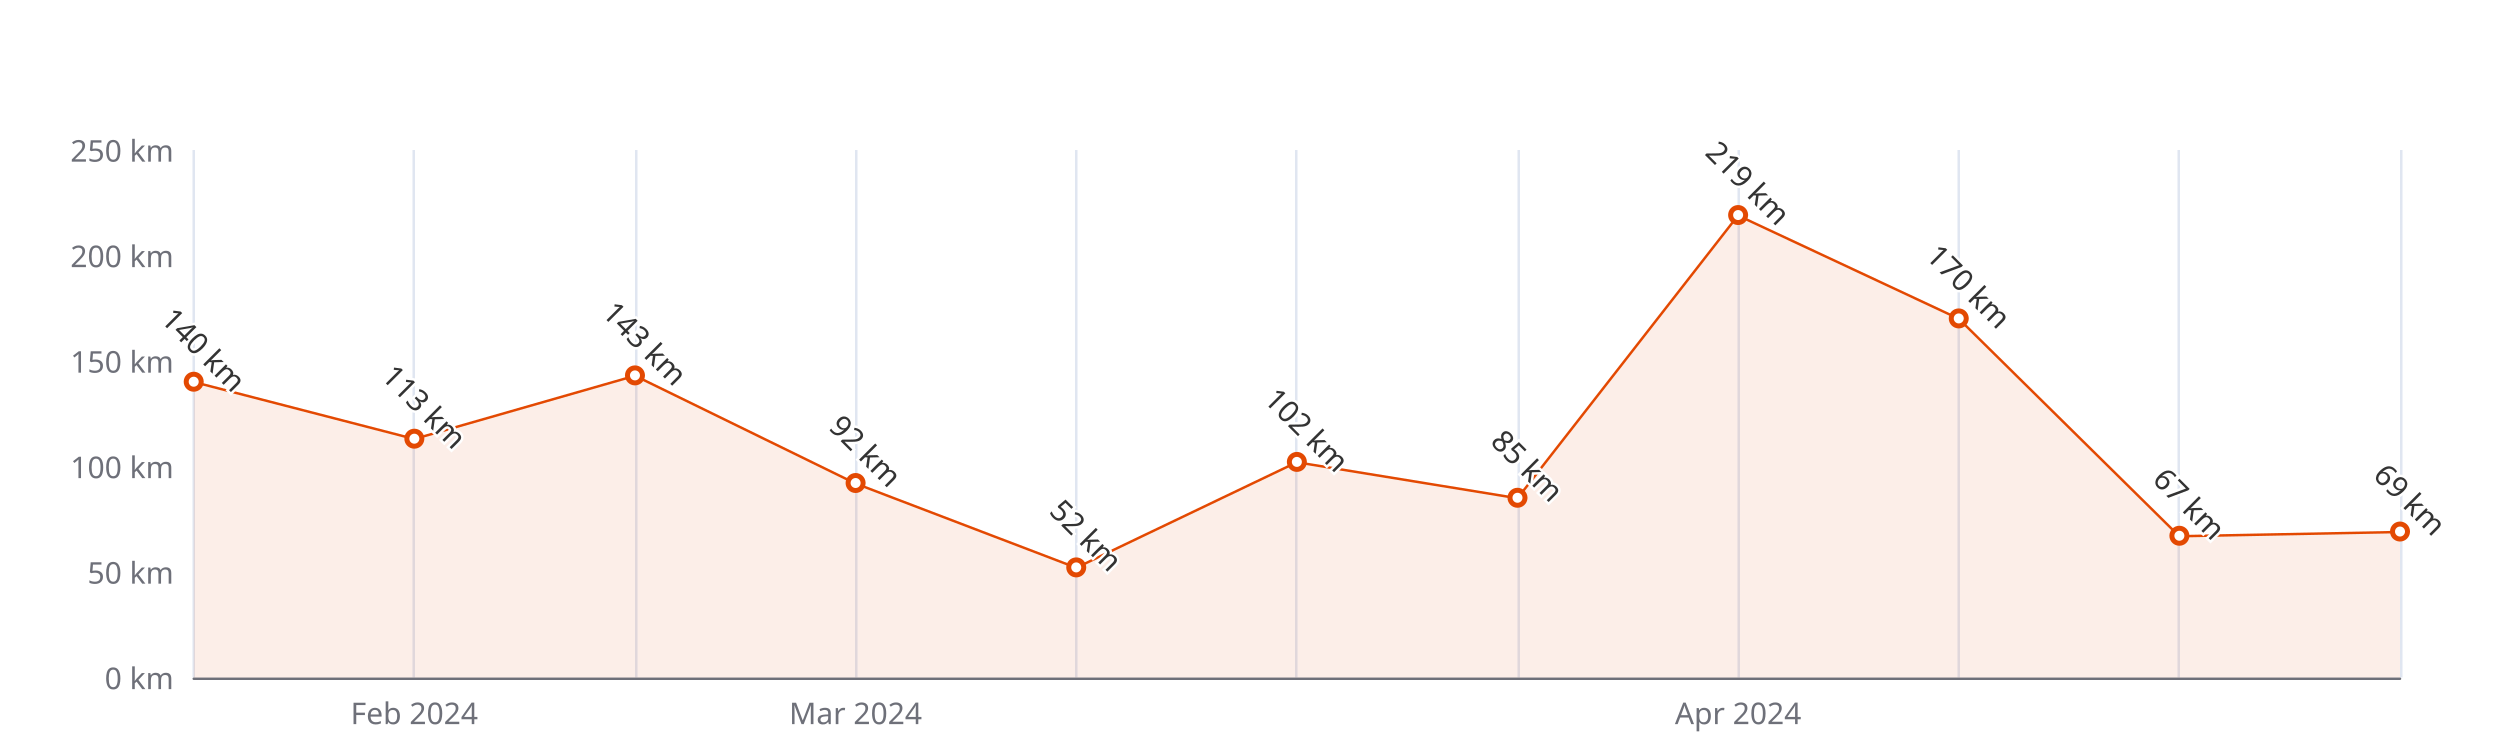
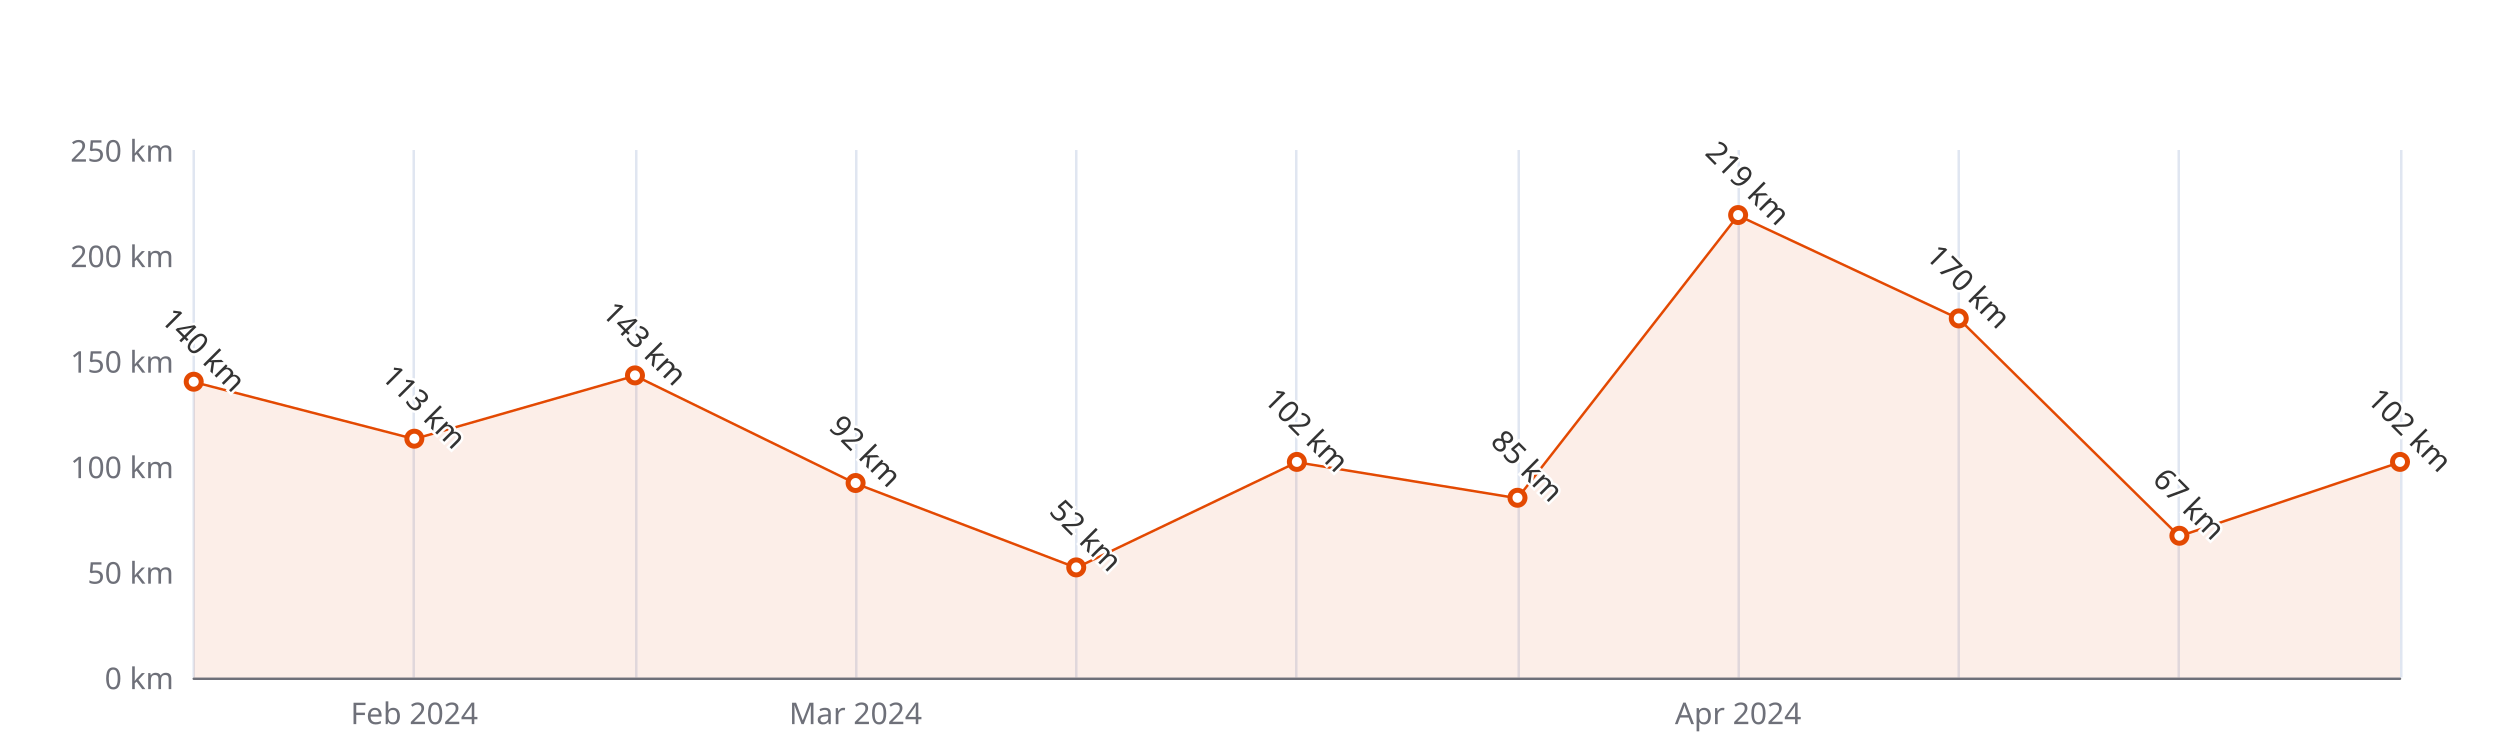
<svg xmlns="http://www.w3.org/2000/svg" width="1000" height="300" version="1.1" baseProfile="full" viewBox="0 0 1000 300">
  <rect width="1000" height="300" x="0" y="0" id="0" fill="#ffffff" />
  <path d="M77.5 60L77.5 271" fill="none" stroke="#E0E6F1" />
  <path d="M165.5 60L165.5 271" fill="none" stroke="#E0E6F1" />
  <path d="M254.5 60L254.5 271" fill="none" stroke="#E0E6F1" />
  <path d="M342.5 60L342.5 271" fill="none" stroke="#E0E6F1" />
  <path d="M430.5 60L430.5 271" fill="none" stroke="#E0E6F1" />
  <path d="M518.5 60L518.5 271" fill="none" stroke="#E0E6F1" />
  <path d="M607.5 60L607.5 271" fill="none" stroke="#E0E6F1" />
  <path d="M695.5 60L695.5 271" fill="none" stroke="#E0E6F1" />
  <path d="M783.5 60L783.5 271" fill="none" stroke="#E0E6F1" />
  <path d="M871.5 60L871.5 271" fill="none" stroke="#E0E6F1" />
  <path d="M960.5 60L960.5 271" fill="none" stroke="#E0E6F1" />
  <path d="M77.5 271.5L960 271.5" fill="none" stroke="#6E7079" stroke-linecap="round" />
  <text dominant-baseline="central" text-anchor="end" style="font-size:12px;font-family:sans-serif;" xml:space="preserve" transform="translate(69.48 271)" fill="#6E7079">0 km</text>
  <text dominant-baseline="central" text-anchor="end" style="font-size:12px;font-family:sans-serif;" xml:space="preserve" transform="translate(69.48 228.8)" fill="#6E7079">50 km</text>
  <text dominant-baseline="central" text-anchor="end" style="font-size:12px;font-family:sans-serif;" xml:space="preserve" transform="translate(69.48 186.6)" fill="#6E7079">100 km</text>
  <text dominant-baseline="central" text-anchor="end" style="font-size:12px;font-family:sans-serif;" xml:space="preserve" transform="translate(69.48 144.4)" fill="#6E7079">150 km</text>
  <text dominant-baseline="central" text-anchor="end" style="font-size:12px;font-family:sans-serif;" xml:space="preserve" transform="translate(69.48 102.2)" fill="#6E7079">200 km</text>
  <text dominant-baseline="central" text-anchor="end" style="font-size:12px;font-family:sans-serif;" xml:space="preserve" transform="translate(69.48 60)" fill="#6E7079">250 km</text>
  <text dominant-baseline="central" text-anchor="middle" style="font-size:12px;font-family:sans-serif;" xml:space="preserve" y="6" transform="translate(165.732 279)" fill="#6E7079">Feb 2024</text>
  <text dominant-baseline="central" text-anchor="middle" style="font-size:12px;font-family:sans-serif;" xml:space="preserve" y="6" transform="translate(342.236 279)" fill="#6E7079">Mar 2024</text>
  <text dominant-baseline="central" text-anchor="middle" style="font-size:12px;font-family:sans-serif;" xml:space="preserve" y="6" transform="translate(695.244 279)" fill="#6E7079">Apr 2024</text>
  <g clip-path="url(#zr5-c0)">
-     <path d="M77.5 152.8L165.7 175.6L254 150.3L342.2 193.4L430.5 227.1L518.7 184.9L607 199.3L695.2 86.2L783.5 127.5L871.7 214.5L960 212.8L960 271L871.7 271L783.5 271L695.2 271L607 271L518.7 271L430.5 271L342.2 271L254 271L165.7 271L77.5 271Z" fill="rgb(227,73,2)" fill-opacity="0.09" />
-     <path d="M77.5 152.8L165.7 175.6L254 150.3L342.2 193.4L430.5 227.1L518.7 184.9L607 199.3L695.2 86.2L783.5 127.5L871.7 214.5L960 212.8" fill="none" stroke="#E34902" stroke-linejoin="bevel" />
+     <path d="M77.5 152.8L165.7 175.6L254 150.3L342.2 193.4L430.5 227.1L518.7 184.9L607 199.3L695.2 86.2L783.5 127.5L871.7 214.5L960 184.9L960 271L871.7 271L783.5 271L695.2 271L607 271L518.7 271L430.5 271L342.2 271L254 271L165.7 271L77.5 271Z" fill="rgb(227,73,2)" fill-opacity="0.09" />
+     <path d="M77.5 152.8L165.7 175.6L254 150.3L342.2 193.4L430.5 227.1L518.7 184.9L607 199.3L695.2 86.2L783.5 127.5L871.7 214.5L960 184.9" fill="none" stroke="#E34902" stroke-linejoin="bevel" />
  </g>
  <path d="M1 0A1 1 0 1 1 1 -0.1A1 1 0 0 1 1 0" transform="matrix(3,0,0,3,77.48,152.84)" fill="#fff" stroke="#E34902" stroke-width="0.667" />
  <path d="M1 0A1 1 0 1 1 1 -0.1A1 1 0 0 1 1 0" transform="matrix(3,0,0,3,165.732,175.628)" fill="#fff" stroke="#E34902" stroke-width="0.667" />
  <path d="M1 0A1 1 0 1 1 1 -0.1A1 1 0 0 1 1 0" transform="matrix(3,0,0,3,253.984,150.308)" fill="#fff" stroke="#E34902" stroke-width="0.667" />
  <path d="M1 0A1 1 0 1 1 1 -0.1A1 1 0 0 1 1 0" transform="matrix(3,0,0,3,342.236,193.352)" fill="#fff" stroke="#E34902" stroke-width="0.667" />
  <path d="M1 0A1 1 0 1 1 1 -0.1A1 1 0 0 1 1 0" transform="matrix(3,0,0,3,430.488,227.112)" fill="#fff" stroke="#E34902" stroke-width="0.667" />
  <path d="M1 0A1 1 0 1 1 1 -0.1A1 1 0 0 1 1 0" transform="matrix(3,0,0,3,518.74,184.912)" fill="#fff" stroke="#E34902" stroke-width="0.667" />
  <path d="M1 0A1 1 0 1 1 1 -0.1A1 1 0 0 1 1 0" transform="matrix(3,0,0,3,606.992,199.26)" fill="#fff" stroke="#E34902" stroke-width="0.667" />
  <path d="M1 0A1 1 0 1 1 1 -0.1A1 1 0 0 1 1 0" transform="matrix(3,0,0,3,695.244,86.164)" fill="#fff" stroke="#E34902" stroke-width="0.667" />
  <path d="M1 0A1 1 0 1 1 1 -0.1A1 1 0 0 1 1 0" transform="matrix(3,0,0,3,783.496,127.52)" fill="#fff" stroke="#E34902" stroke-width="0.667" />
  <path d="M1 0A1 1 0 1 1 1 -0.1A1 1 0 0 1 1 0" transform="matrix(3,0,0,3,871.748,214.452)" fill="#fff" stroke="#E34902" stroke-width="0.667" />
-   <path d="M1 0A1 1 0 1 1 1 -0.1A1 1 0 0 1 1 0" transform="matrix(3,0,0,3,960,212.764)" fill="#fff" stroke="#E34902" stroke-width="0.667" />
+   <path d="M1 0A1 1 0 1 1 1 -0.1A1 1 0 0 1 1 0" transform="matrix(3,0,0,3,960,184.912)" fill="#fff" stroke="#E34902" stroke-width="0.667" />
  <text dominant-baseline="central" text-anchor="middle" style="font-size:12px;font-family:sans-serif;" xml:space="preserve" y="-6" transform="matrix(0.707,0.707,-0.707,0.707,77.48,143.84)" fill="#333" stroke="rgb(255,255,255)" stroke-width="2" paint-order="stroke" stroke-miterlimit="2">140 km</text>
  <text dominant-baseline="central" text-anchor="middle" style="font-size:12px;font-family:sans-serif;" xml:space="preserve" y="-6" transform="matrix(0.707,0.707,-0.707,0.707,165.732,166.628)" fill="#333" stroke="rgb(255,255,255)" stroke-width="2" paint-order="stroke" stroke-miterlimit="2">113 km</text>
  <text dominant-baseline="central" text-anchor="middle" style="font-size:12px;font-family:sans-serif;" xml:space="preserve" y="-6" transform="matrix(0.707,0.707,-0.707,0.707,253.984,141.308)" fill="#333" stroke="rgb(255,255,255)" stroke-width="2" paint-order="stroke" stroke-miterlimit="2">143 km</text>
  <text dominant-baseline="central" text-anchor="middle" style="font-size:12px;font-family:sans-serif;" xml:space="preserve" y="-6" transform="matrix(0.707,0.707,-0.707,0.707,342.236,184.352)" fill="#333" stroke="rgb(255,255,255)" stroke-width="2" paint-order="stroke" stroke-miterlimit="2">92 km</text>
  <text dominant-baseline="central" text-anchor="middle" style="font-size:12px;font-family:sans-serif;" xml:space="preserve" y="-6" transform="matrix(0.707,0.707,-0.707,0.707,430.488,218.112)" fill="#333" stroke="rgb(255,255,255)" stroke-width="2" paint-order="stroke" stroke-miterlimit="2">52 km</text>
  <text dominant-baseline="central" text-anchor="middle" style="font-size:12px;font-family:sans-serif;" xml:space="preserve" y="-6" transform="matrix(0.707,0.707,-0.707,0.707,518.74,175.912)" fill="#333" stroke="rgb(255,255,255)" stroke-width="2" paint-order="stroke" stroke-miterlimit="2">102 km</text>
  <text dominant-baseline="central" text-anchor="middle" style="font-size:12px;font-family:sans-serif;" xml:space="preserve" y="-6" transform="matrix(0.707,0.707,-0.707,0.707,606.992,190.26)" fill="#333" stroke="rgb(255,255,255)" stroke-width="2" paint-order="stroke" stroke-miterlimit="2">85 km</text>
  <text dominant-baseline="central" text-anchor="middle" style="font-size:12px;font-family:sans-serif;" xml:space="preserve" y="-6" transform="matrix(0.707,0.707,-0.707,0.707,695.244,77.164)" fill="#333" stroke="rgb(255,255,255)" stroke-width="2" paint-order="stroke" stroke-miterlimit="2">219 km</text>
  <text dominant-baseline="central" text-anchor="middle" style="font-size:12px;font-family:sans-serif;" xml:space="preserve" y="-6" transform="matrix(0.707,0.707,-0.707,0.707,783.496,118.52)" fill="#333" stroke="rgb(255,255,255)" stroke-width="2" paint-order="stroke" stroke-miterlimit="2">170 km</text>
  <text dominant-baseline="central" text-anchor="middle" style="font-size:12px;font-family:sans-serif;" xml:space="preserve" y="-6" transform="matrix(0.707,0.707,-0.707,0.707,871.748,205.452)" fill="#333" stroke="rgb(255,255,255)" stroke-width="2" paint-order="stroke" stroke-miterlimit="2">67 km</text>
-   <text dominant-baseline="central" text-anchor="middle" style="font-size:12px;font-family:sans-serif;" xml:space="preserve" y="-6" transform="matrix(0.707,0.707,-0.707,0.707,960,203.764)" fill="#333" stroke="rgb(255,255,255)" stroke-width="2" paint-order="stroke" stroke-miterlimit="2">69 km</text>
+   <text dominant-baseline="central" text-anchor="middle" style="font-size:12px;font-family:sans-serif;" xml:space="preserve" y="-6" transform="matrix(0.707,0.707,-0.707,0.707,960,175.912)" fill="#333" stroke="rgb(255,255,255)" stroke-width="2" paint-order="stroke" stroke-miterlimit="2">102 km</text>
  <defs>
    <clipPath id="zr5-c0">
      <path d="M76 59.5l884 0l0 212l-884 0Z" fill="#000" />
    </clipPath>
  </defs>
</svg>
